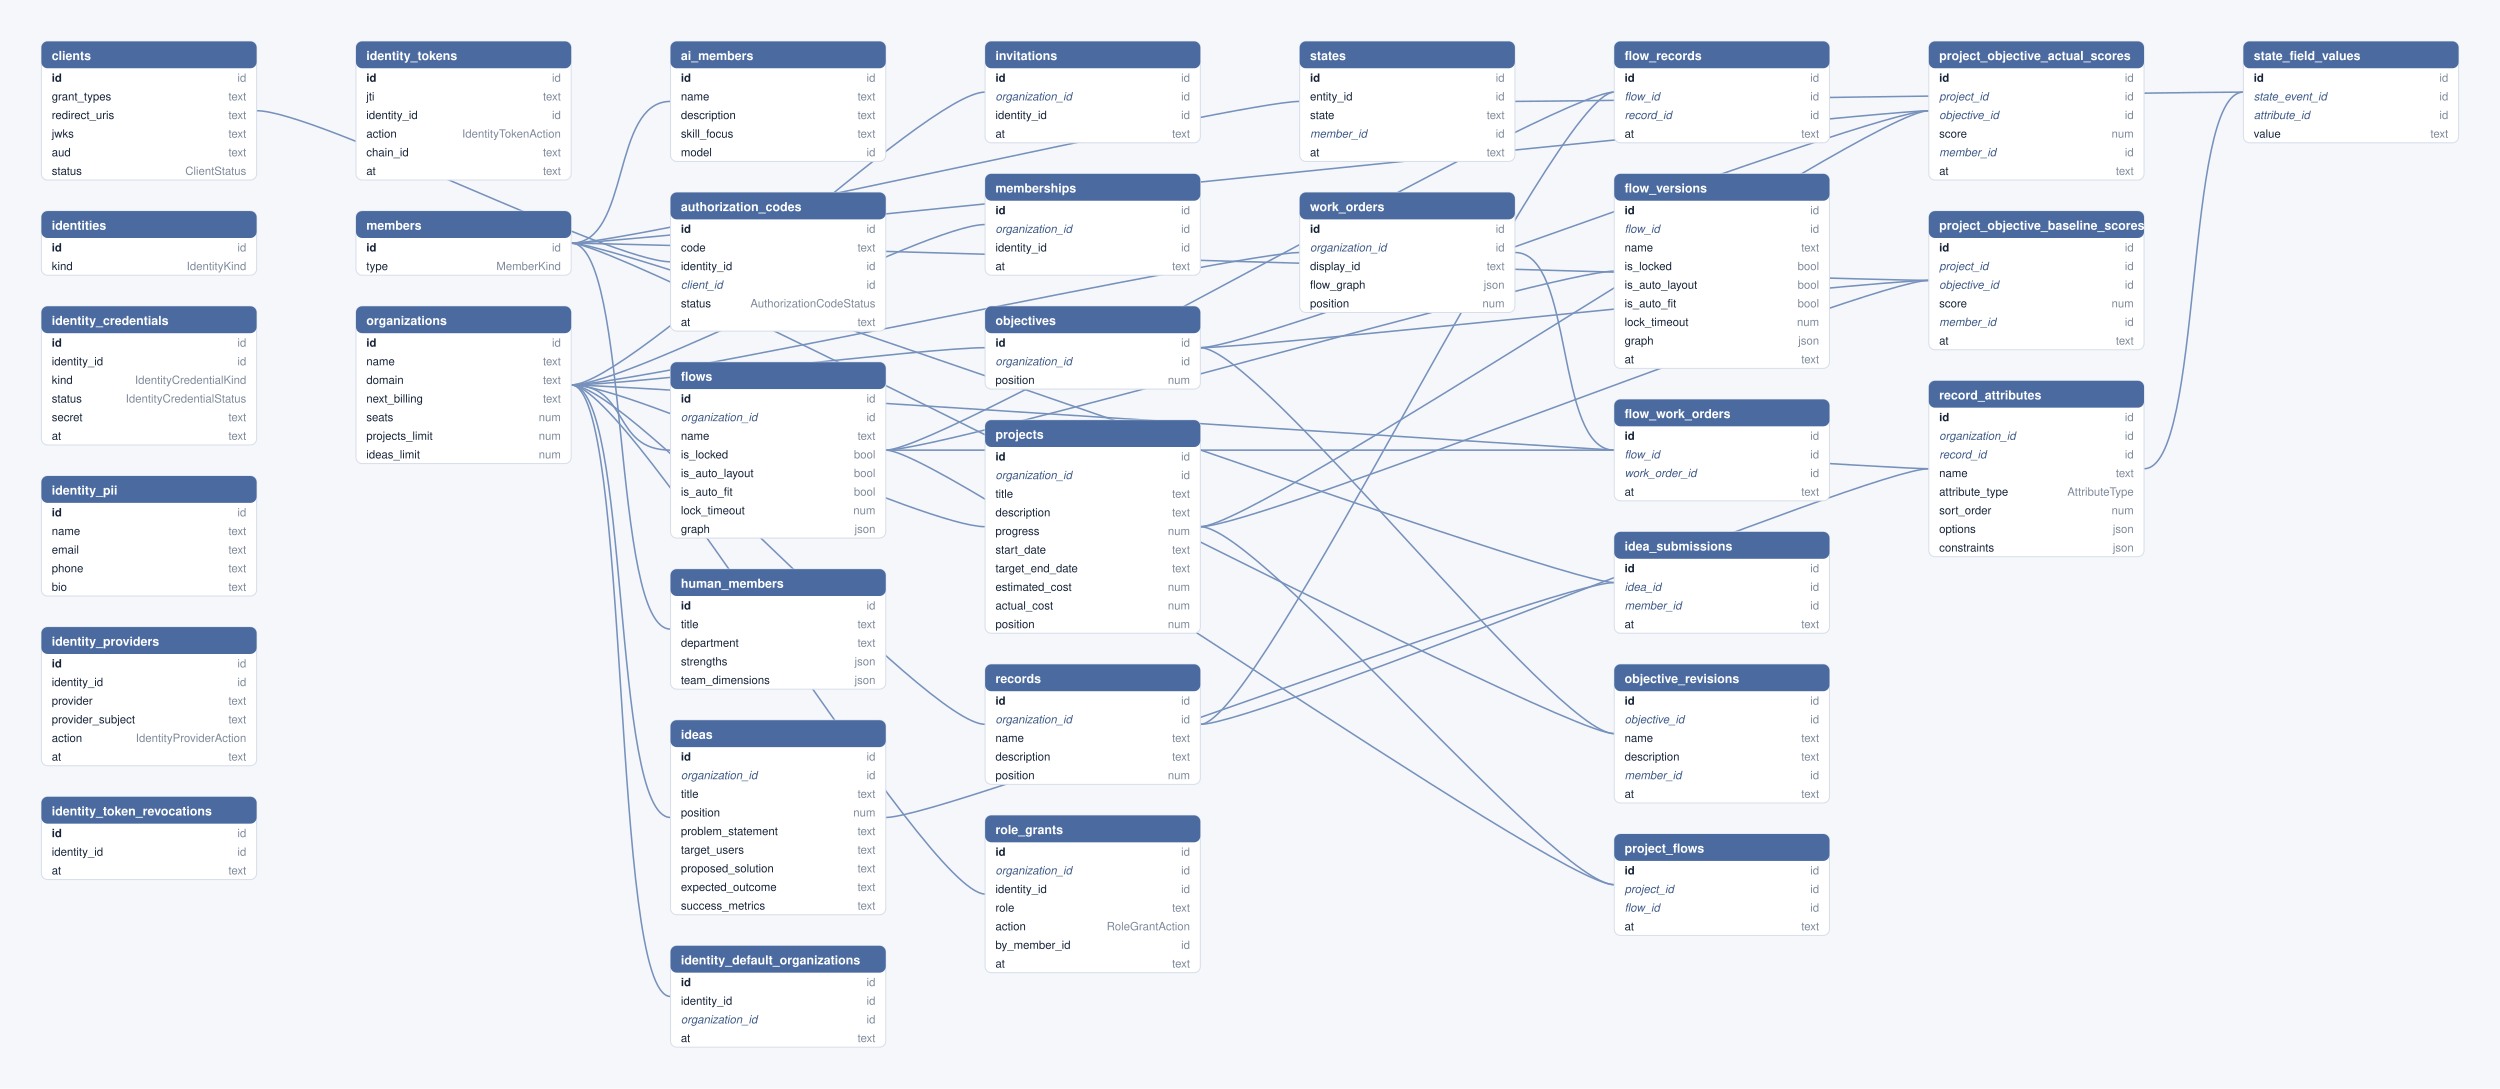
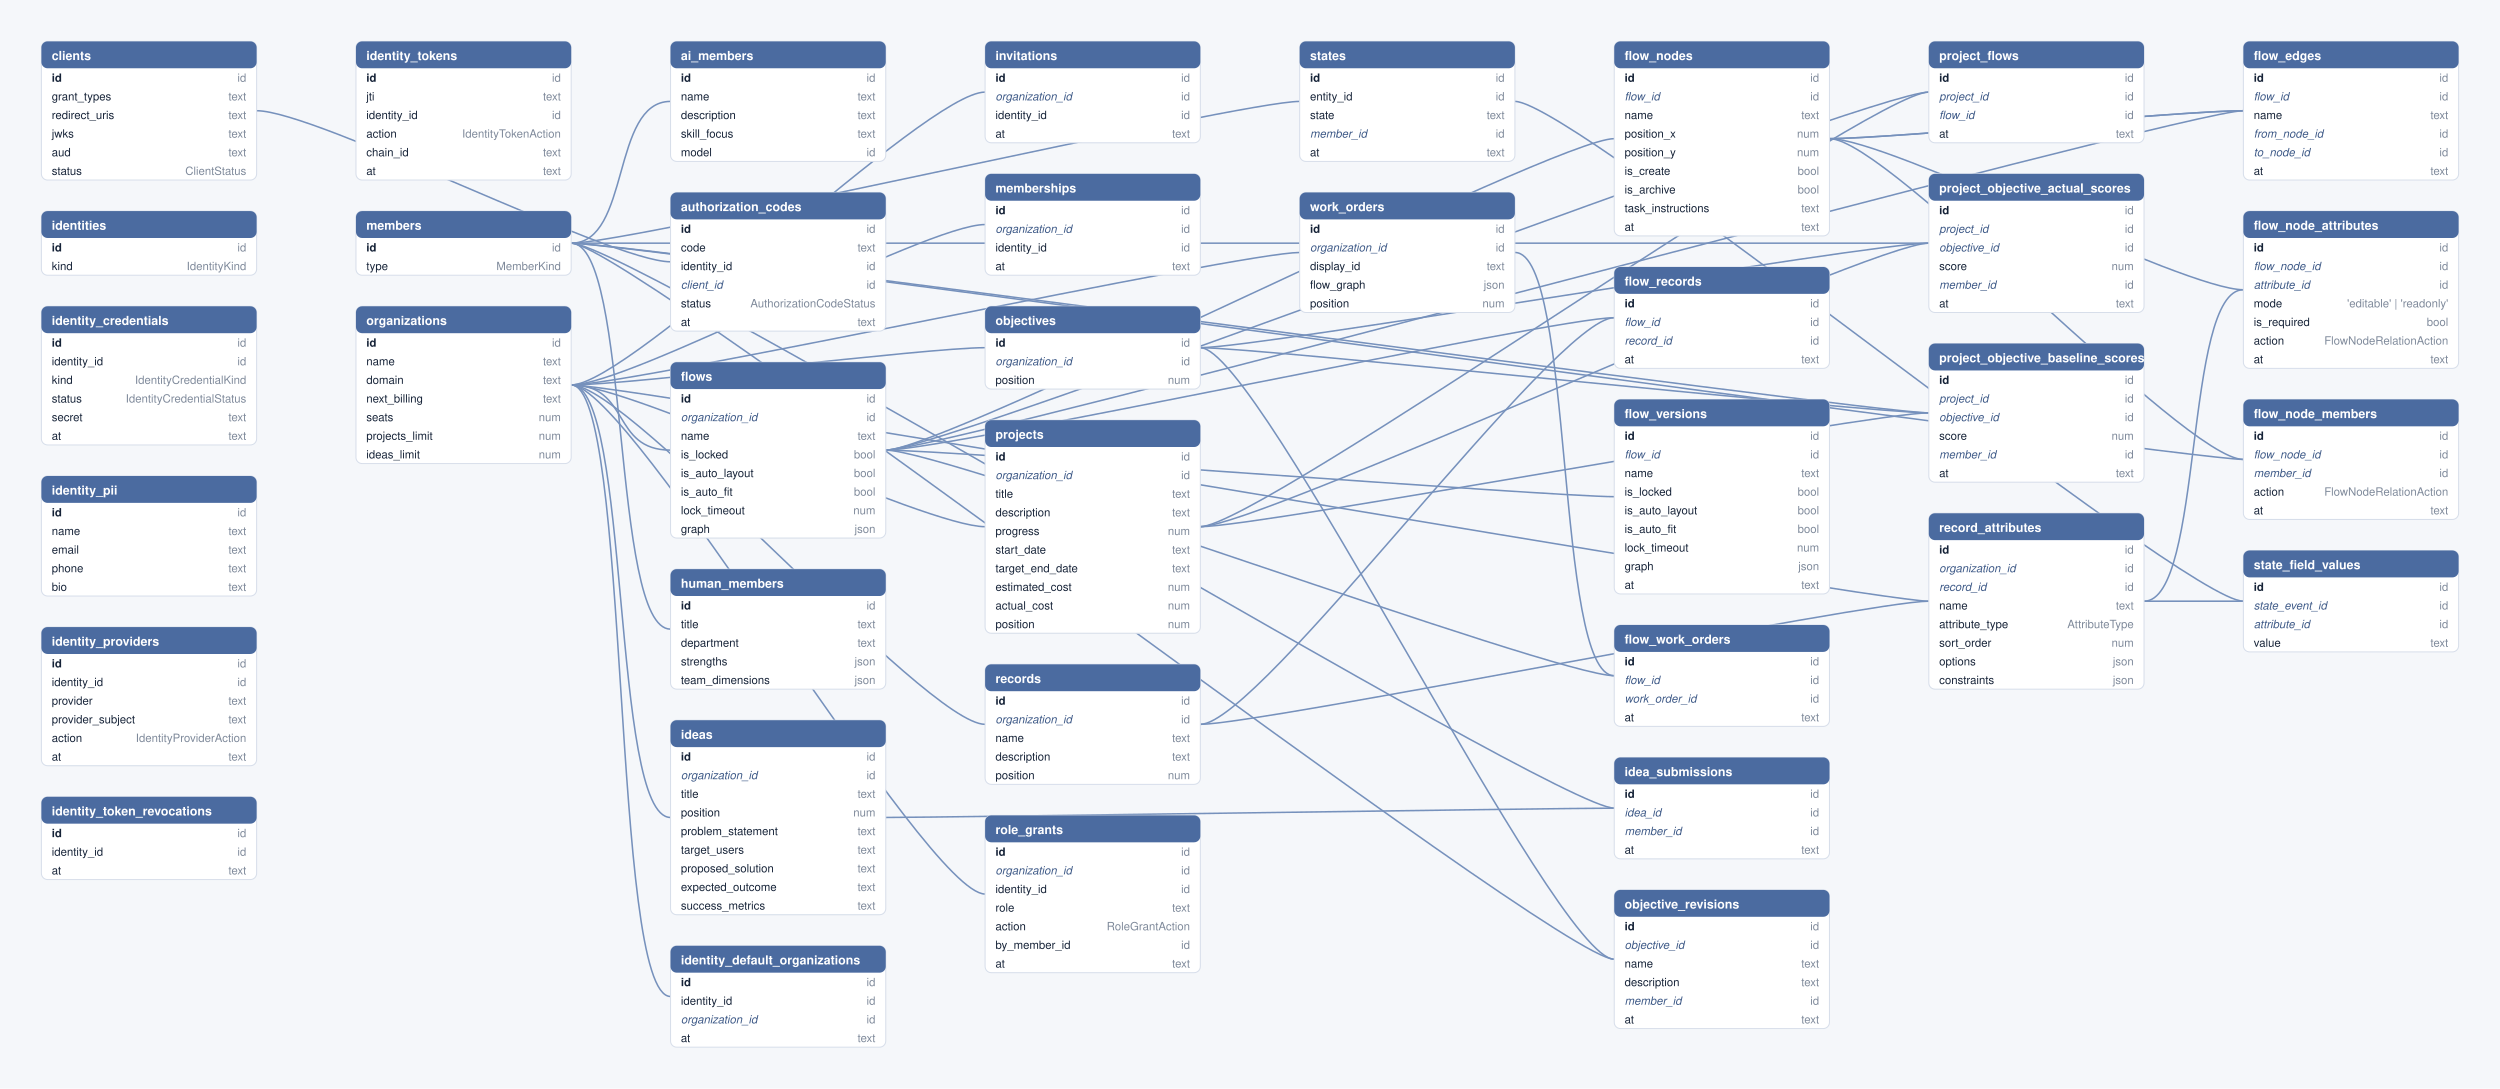
<svg xmlns="http://www.w3.org/2000/svg" viewBox="0 0 2416 1052" width="2416" height="1052">
  <defs>
    <style>
      text { font-family: ui-sans-serif, system-ui,
        'Segoe UI', Helvetica, Arial, sans-serif; }
      .box { fill: hsl(0 0% 100%);
        stroke: hsl(217 30% 88%); stroke-width: 1; }
      .head { fill: hsl(217 36% 46%); }
      .thead { fill: hsl(0 0% 100%); font-size: 12px;
        font-weight: 700; }
      .col, .pk, .fk, .type { font-size: 11px; }
      .col { fill: hsl(217 45% 15%); }
      .pk { fill: hsl(217 45% 15%); font-weight: 700; }
      .fk { fill: hsl(217 38% 38%);
        font-style: italic; }
      .type { fill: hsl(217 12% 55%);
        text-anchor: end; }
      .edge { fill: none; stroke: hsl(217 34% 60%);
        stroke-width: 1.5; }
    </style>
  </defs>
  <rect x="0" y="0" width="2416" height="1052" fill="hsl(217 30% 97%)" />
  <path class="edge" d="M 648 608 C 590.4 608, 609.6 235, 552 235" />
  <path class="edge" d="M 648 98 C 590.4 98, 609.6 235, 552 235" />
  <path class="edge" d="M 648 963 C 590.4 963, 609.6 372, 552 372" />
  <path class="edge" d="M 952 864 C 894.4 864, 609.6 372, 552 372" />
  <path class="edge" d="M 648 253 C 590.4 253, 305.6 107, 248 107" />
  <path class="edge" d="M 648 790 C 590.4 790, 609.6 372, 552 372" />
  <path class="edge" d="M 952 509 C 894.4 509, 609.6 372, 552 372" />
  <path class="edge" d="M 648 435 C 590.4 435, 609.6 372, 552 372" />
-   <path class="edge" d="M 1560 262 C 1502.4 262, 913.6 435, 856 435" />
-   <path class="edge" d="M 1560 855 C 1502.4 855, 1217.6 509, 1160 509" />
-   <path class="edge" d="M 1560 855 C 1502.4 855, 913.6 435, 856 435" />
+   <path class="edge" d="M 1560 480 C 1502.4 480, 913.6 435, 856 435" />
+   <path class="edge" d="M 1560 134 C 1502.4 134, 913.6 435, 856 435" />
+   <path class="edge" d="M 2168 107 C 2110.4 107, 913.6 435, 856 435" />
+   <path class="edge" d="M 2168 107 C 2110.4 107, 1825.6 134, 1768 134" />
+   <path class="edge" d="M 2168 107 C 2110.4 107, 1825.6 134, 1768 134" />
+   <path class="edge" d="M 2168 444 C 2110.4 444, 1825.6 134, 1768 134" />
+   <path class="edge" d="M 2168 444 C 2110.4 444, 609.6 235, 552 235" />
+   <path class="edge" d="M 2168 280 C 2110.4 280, 1825.6 134, 1768 134" />
+   <path class="edge" d="M 2168 280 C 2110.4 280, 2129.6 581, 2072 581" />
+   <path class="edge" d="M 1864 89 C 1806.4 89, 1217.6 509, 1160 509" />
+   <path class="edge" d="M 1864 89 C 1806.4 89, 913.6 435, 856 435" />
  <path class="edge" d="M 1256 244 C 1198.4 244, 609.6 372, 552 372" />
-   <path class="edge" d="M 1560 435 C 1502.4 435, 913.6 435, 856 435" />
-   <path class="edge" d="M 1560 435 C 1502.4 435, 1521.6 244, 1464 244" />
-   <path class="edge" d="M 2168 89 C 2110.4 89, 1521.6 98, 1464 98" />
-   <path class="edge" d="M 2168 89 C 2110.4 89, 2129.6 453, 2072 453" />
+   <path class="edge" d="M 1560 653 C 1502.4 653, 913.6 435, 856 435" />
+   <path class="edge" d="M 1560 653 C 1502.4 653, 1521.6 244, 1464 244" />
+   <path class="edge" d="M 2168 581 C 2110.4 581, 1521.6 98, 1464 98" />
+   <path class="edge" d="M 2168 581 C 2110.4 581, 2129.6 581, 2072 581" />
  <path class="edge" d="M 952 700 C 894.4 700, 609.6 372, 552 372" />
-   <path class="edge" d="M 1864 453 C 1806.4 453, 609.6 372, 552 372" />
-   <path class="edge" d="M 1864 453 C 1806.4 453, 1217.6 700, 1160 700" />
-   <path class="edge" d="M 1560 89 C 1502.4 89, 913.6 435, 856 435" />
-   <path class="edge" d="M 1560 89 C 1502.4 89, 1217.6 700, 1160 700" />
+   <path class="edge" d="M 1864 581 C 1806.4 581, 609.6 372, 552 372" />
+   <path class="edge" d="M 1864 581 C 1806.4 581, 1217.6 700, 1160 700" />
+   <path class="edge" d="M 1560 307 C 1502.4 307, 913.6 435, 856 435" />
+   <path class="edge" d="M 1560 307 C 1502.4 307, 1217.6 700, 1160 700" />
  <path class="edge" d="M 952 217 C 894.4 217, 609.6 372, 552 372" />
  <path class="edge" d="M 952 89 C 894.4 89, 609.6 372, 552 372" />
-   <path class="edge" d="M 1560 563 C 1502.4 563, 913.6 790, 856 790" />
-   <path class="edge" d="M 1560 563 C 1502.4 563, 609.6 235, 552 235" />
+   <path class="edge" d="M 1560 781 C 1502.4 781, 913.6 790, 856 790" />
+   <path class="edge" d="M 1560 781 C 1502.4 781, 609.6 235, 552 235" />
  <path class="edge" d="M 952 336 C 894.4 336, 609.6 372, 552 372" />
-   <path class="edge" d="M 1560 709 C 1502.4 709, 1217.6 336, 1160 336" />
-   <path class="edge" d="M 1560 709 C 1502.4 709, 609.6 235, 552 235" />
-   <path class="edge" d="M 1864 271 C 1806.4 271, 1217.6 509, 1160 509" />
-   <path class="edge" d="M 1864 271 C 1806.4 271, 1217.6 336, 1160 336" />
-   <path class="edge" d="M 1864 271 C 1806.4 271, 609.6 235, 552 235" />
-   <path class="edge" d="M 1864 107 C 1806.4 107, 1217.6 509, 1160 509" />
-   <path class="edge" d="M 1864 107 C 1806.4 107, 1217.6 336, 1160 336" />
-   <path class="edge" d="M 1864 107 C 1806.4 107, 609.6 235, 552 235" />
+   <path class="edge" d="M 1560 927 C 1502.4 927, 1217.6 336, 1160 336" />
+   <path class="edge" d="M 1560 927 C 1502.4 927, 609.6 235, 552 235" />
+   <path class="edge" d="M 1864 399 C 1806.4 399, 1217.6 509, 1160 509" />
+   <path class="edge" d="M 1864 399 C 1806.4 399, 1217.6 336, 1160 336" />
+   <path class="edge" d="M 1864 399 C 1806.4 399, 609.6 235, 552 235" />
+   <path class="edge" d="M 1864 235 C 1806.4 235, 1217.6 509, 1160 509" />
+   <path class="edge" d="M 1864 235 C 1806.4 235, 1217.6 336, 1160 336" />
+   <path class="edge" d="M 1864 235 C 1806.4 235, 609.6 235, 552 235" />
  <path class="edge" d="M 1256 98 C 1198.4 98, 609.6 235, 552 235" />
  <g class="table">
    <rect class="box" x="344" y="204" width="208" height="62" rx="6" />
    <rect class="head" x="344" y="204" width="208" height="26" rx="6" />
    <text class="thead" x="354" y="222">members</text>
    <text class="pk" x="354" y="243">id</text>
    <text class="type" x="542" y="243">id</text>
    <text class="col" x="354" y="261">type</text>
    <text class="type" x="542" y="261">MemberKind</text>
  </g>
  <g class="table">
    <rect class="box" x="648" y="550" width="208" height="116" rx="6" />
    <rect class="head" x="648" y="550" width="208" height="26" rx="6" />
    <text class="thead" x="658" y="568">human_members</text>
    <text class="pk" x="658" y="589">id</text>
    <text class="type" x="846" y="589">id</text>
    <text class="col" x="658" y="607">title</text>
    <text class="type" x="846" y="607">text</text>
    <text class="col" x="658" y="625">department</text>
    <text class="type" x="846" y="625">text</text>
    <text class="col" x="658" y="643">strengths</text>
    <text class="type" x="846" y="643">json</text>
    <text class="col" x="658" y="661">team_dimensions</text>
    <text class="type" x="846" y="661">json</text>
  </g>
  <g class="table">
    <rect class="box" x="648" y="40" width="208" height="116" rx="6" />
    <rect class="head" x="648" y="40" width="208" height="26" rx="6" />
    <text class="thead" x="658" y="58">ai_members</text>
    <text class="pk" x="658" y="79">id</text>
    <text class="type" x="846" y="79">id</text>
    <text class="col" x="658" y="97">name</text>
    <text class="type" x="846" y="97">text</text>
    <text class="col" x="658" y="115">description</text>
    <text class="type" x="846" y="115">text</text>
    <text class="col" x="658" y="133">skill_focus</text>
    <text class="type" x="846" y="133">text</text>
    <text class="col" x="658" y="151">model</text>
    <text class="type" x="846" y="151">id</text>
  </g>
  <g class="table">
    <rect class="box" x="40" y="204" width="208" height="62" rx="6" />
    <rect class="head" x="40" y="204" width="208" height="26" rx="6" />
    <text class="thead" x="50" y="222">identities</text>
    <text class="pk" x="50" y="243">id</text>
    <text class="type" x="238" y="243">id</text>
    <text class="col" x="50" y="261">kind</text>
    <text class="type" x="238" y="261">IdentityKind</text>
  </g>
  <g class="table">
    <rect class="box" x="40" y="460" width="208" height="116" rx="6" />
    <rect class="head" x="40" y="460" width="208" height="26" rx="6" />
    <text class="thead" x="50" y="478">identity_pii</text>
    <text class="pk" x="50" y="499">id</text>
    <text class="type" x="238" y="499">id</text>
    <text class="col" x="50" y="517">name</text>
    <text class="type" x="238" y="517">text</text>
    <text class="col" x="50" y="535">email</text>
    <text class="type" x="238" y="535">text</text>
    <text class="col" x="50" y="553">phone</text>
    <text class="type" x="238" y="553">text</text>
    <text class="col" x="50" y="571">bio</text>
    <text class="type" x="238" y="571">text</text>
  </g>
  <g class="table">
    <rect class="box" x="40" y="296" width="208" height="134" rx="6" />
    <rect class="head" x="40" y="296" width="208" height="26" rx="6" />
    <text class="thead" x="50" y="314">identity_credentials</text>
    <text class="pk" x="50" y="335">id</text>
    <text class="type" x="238" y="335">id</text>
    <text class="col" x="50" y="353">identity_id</text>
    <text class="type" x="238" y="353">id</text>
    <text class="col" x="50" y="371">kind</text>
    <text class="type" x="238" y="371">IdentityCredentialKind</text>
    <text class="col" x="50" y="389">status</text>
    <text class="type" x="238" y="389">IdentityCredentialStatus</text>
    <text class="col" x="50" y="407">secret</text>
    <text class="type" x="238" y="407">text</text>
    <text class="col" x="50" y="425">at</text>
    <text class="type" x="238" y="425">text</text>
  </g>
  <g class="table">
    <rect class="box" x="40" y="770" width="208" height="80" rx="6" />
    <rect class="head" x="40" y="770" width="208" height="26" rx="6" />
    <text class="thead" x="50" y="788">identity_token_revocations</text>
    <text class="pk" x="50" y="809">id</text>
    <text class="type" x="238" y="809">id</text>
    <text class="col" x="50" y="827">identity_id</text>
    <text class="type" x="238" y="827">id</text>
    <text class="col" x="50" y="845">at</text>
    <text class="type" x="238" y="845">text</text>
  </g>
  <g class="table">
    <rect class="box" x="648" y="914" width="208" height="98" rx="6" />
    <rect class="head" x="648" y="914" width="208" height="26" rx="6" />
    <text class="thead" x="658" y="932">identity_default_organizations</text>
    <text class="pk" x="658" y="953">id</text>
    <text class="type" x="846" y="953">id</text>
    <text class="col" x="658" y="971">identity_id</text>
    <text class="type" x="846" y="971">id</text>
    <text class="fk" x="658" y="989">organization_id</text>
    <text class="type" x="846" y="989">id</text>
    <text class="col" x="658" y="1007">at</text>
    <text class="type" x="846" y="1007">text</text>
  </g>
  <g class="table">
    <rect class="box" x="952" y="788" width="208" height="152" rx="6" />
    <rect class="head" x="952" y="788" width="208" height="26" rx="6" />
    <text class="thead" x="962" y="806">role_grants</text>
    <text class="pk" x="962" y="827">id</text>
    <text class="type" x="1150" y="827">id</text>
    <text class="fk" x="962" y="845">organization_id</text>
    <text class="type" x="1150" y="845">id</text>
    <text class="col" x="962" y="863">identity_id</text>
    <text class="type" x="1150" y="863">id</text>
    <text class="col" x="962" y="881">role</text>
    <text class="type" x="1150" y="881">text</text>
    <text class="col" x="962" y="899">action</text>
    <text class="type" x="1150" y="899">RoleGrantAction</text>
    <text class="col" x="962" y="917">by_member_id</text>
    <text class="type" x="1150" y="917">id</text>
    <text class="col" x="962" y="935">at</text>
    <text class="type" x="1150" y="935">text</text>
  </g>
  <g class="table">
    <rect class="box" x="344" y="40" width="208" height="134" rx="6" />
    <rect class="head" x="344" y="40" width="208" height="26" rx="6" />
    <text class="thead" x="354" y="58">identity_tokens</text>
    <text class="pk" x="354" y="79">id</text>
    <text class="type" x="542" y="79">id</text>
    <text class="col" x="354" y="97">jti</text>
    <text class="type" x="542" y="97">text</text>
    <text class="col" x="354" y="115">identity_id</text>
    <text class="type" x="542" y="115">id</text>
    <text class="col" x="354" y="133">action</text>
    <text class="type" x="542" y="133">IdentityTokenAction</text>
    <text class="col" x="354" y="151">chain_id</text>
    <text class="type" x="542" y="151">text</text>
    <text class="col" x="354" y="169">at</text>
    <text class="type" x="542" y="169">text</text>
  </g>
  <g class="table">
    <rect class="box" x="40" y="40" width="208" height="134" rx="6" />
    <rect class="head" x="40" y="40" width="208" height="26" rx="6" />
    <text class="thead" x="50" y="58">clients</text>
    <text class="pk" x="50" y="79">id</text>
    <text class="type" x="238" y="79">id</text>
    <text class="col" x="50" y="97">grant_types</text>
    <text class="type" x="238" y="97">text</text>
    <text class="col" x="50" y="115">redirect_uris</text>
    <text class="type" x="238" y="115">text</text>
    <text class="col" x="50" y="133">jwks</text>
    <text class="type" x="238" y="133">text</text>
    <text class="col" x="50" y="151">aud</text>
    <text class="type" x="238" y="151">text</text>
    <text class="col" x="50" y="169">status</text>
    <text class="type" x="238" y="169">ClientStatus</text>
  </g>
  <g class="table">
    <rect class="box" x="40" y="606" width="208" height="134" rx="6" />
    <rect class="head" x="40" y="606" width="208" height="26" rx="6" />
    <text class="thead" x="50" y="624">identity_providers</text>
    <text class="pk" x="50" y="645">id</text>
    <text class="type" x="238" y="645">id</text>
    <text class="col" x="50" y="663">identity_id</text>
    <text class="type" x="238" y="663">id</text>
    <text class="col" x="50" y="681">provider</text>
    <text class="type" x="238" y="681">text</text>
    <text class="col" x="50" y="699">provider_subject</text>
    <text class="type" x="238" y="699">text</text>
    <text class="col" x="50" y="717">action</text>
    <text class="type" x="238" y="717">IdentityProviderAction</text>
    <text class="col" x="50" y="735">at</text>
    <text class="type" x="238" y="735">text</text>
  </g>
  <g class="table">
    <rect class="box" x="648" y="186" width="208" height="134" rx="6" />
    <rect class="head" x="648" y="186" width="208" height="26" rx="6" />
    <text class="thead" x="658" y="204">authorization_codes</text>
    <text class="pk" x="658" y="225">id</text>
    <text class="type" x="846" y="225">id</text>
    <text class="col" x="658" y="243">code</text>
    <text class="type" x="846" y="243">text</text>
    <text class="col" x="658" y="261">identity_id</text>
    <text class="type" x="846" y="261">id</text>
    <text class="fk" x="658" y="279">client_id</text>
    <text class="type" x="846" y="279">id</text>
    <text class="col" x="658" y="297">status</text>
    <text class="type" x="846" y="297">AuthorizationCodeStatus</text>
    <text class="col" x="658" y="315">at</text>
    <text class="type" x="846" y="315">text</text>
  </g>
  <g class="table">
    <rect class="box" x="648" y="696" width="208" height="188" rx="6" />
    <rect class="head" x="648" y="696" width="208" height="26" rx="6" />
    <text class="thead" x="658" y="714">ideas</text>
    <text class="pk" x="658" y="735">id</text>
    <text class="type" x="846" y="735">id</text>
    <text class="fk" x="658" y="753">organization_id</text>
    <text class="type" x="846" y="753">id</text>
    <text class="col" x="658" y="771">title</text>
    <text class="type" x="846" y="771">text</text>
    <text class="col" x="658" y="789">position</text>
    <text class="type" x="846" y="789">num</text>
    <text class="col" x="658" y="807">problem_statement</text>
    <text class="type" x="846" y="807">text</text>
    <text class="col" x="658" y="825">target_users</text>
    <text class="type" x="846" y="825">text</text>
    <text class="col" x="658" y="843">proposed_solution</text>
    <text class="type" x="846" y="843">text</text>
    <text class="col" x="658" y="861">expected_outcome</text>
    <text class="type" x="846" y="861">text</text>
    <text class="col" x="658" y="879">success_metrics</text>
    <text class="type" x="846" y="879">text</text>
  </g>
  <g class="table">
    <rect class="box" x="952" y="406" width="208" height="206" rx="6" />
    <rect class="head" x="952" y="406" width="208" height="26" rx="6" />
    <text class="thead" x="962" y="424">projects</text>
    <text class="pk" x="962" y="445">id</text>
    <text class="type" x="1150" y="445">id</text>
    <text class="fk" x="962" y="463">organization_id</text>
    <text class="type" x="1150" y="463">id</text>
    <text class="col" x="962" y="481">title</text>
    <text class="type" x="1150" y="481">text</text>
    <text class="col" x="962" y="499">description</text>
    <text class="type" x="1150" y="499">text</text>
    <text class="col" x="962" y="517">progress</text>
    <text class="type" x="1150" y="517">num</text>
    <text class="col" x="962" y="535">start_date</text>
    <text class="type" x="1150" y="535">text</text>
    <text class="col" x="962" y="553">target_end_date</text>
    <text class="type" x="1150" y="553">text</text>
    <text class="col" x="962" y="571">estimated_cost</text>
    <text class="type" x="1150" y="571">num</text>
    <text class="col" x="962" y="589">actual_cost</text>
    <text class="type" x="1150" y="589">num</text>
    <text class="col" x="962" y="607">position</text>
    <text class="type" x="1150" y="607">num</text>
  </g>
  <g class="table">
    <rect class="box" x="648" y="350" width="208" height="170" rx="6" />
    <rect class="head" x="648" y="350" width="208" height="26" rx="6" />
    <text class="thead" x="658" y="368">flows</text>
    <text class="pk" x="658" y="389">id</text>
    <text class="type" x="846" y="389">id</text>
    <text class="fk" x="658" y="407">organization_id</text>
    <text class="type" x="846" y="407">id</text>
    <text class="col" x="658" y="425">name</text>
    <text class="type" x="846" y="425">text</text>
    <text class="col" x="658" y="443">is_locked</text>
    <text class="type" x="846" y="443">bool</text>
    <text class="col" x="658" y="461">is_auto_layout</text>
    <text class="type" x="846" y="461">bool</text>
    <text class="col" x="658" y="479">is_auto_fit</text>
    <text class="type" x="846" y="479">bool</text>
    <text class="col" x="658" y="497">lock_timeout</text>
    <text class="type" x="846" y="497">num</text>
    <text class="col" x="658" y="515">graph</text>
    <text class="type" x="846" y="515">json</text>
  </g>
  <g class="table">
-     <rect class="box" x="1560" y="168" width="208" height="188" rx="6" />
-     <rect class="head" x="1560" y="168" width="208" height="26" rx="6" />
-     <text class="thead" x="1570" y="186">flow_versions</text>
-     <text class="pk" x="1570" y="207">id</text>
-     <text class="type" x="1758" y="207">id</text>
-     <text class="fk" x="1570" y="225">flow_id</text>
-     <text class="type" x="1758" y="225">id</text>
-     <text class="col" x="1570" y="243">name</text>
-     <text class="type" x="1758" y="243">text</text>
-     <text class="col" x="1570" y="261">is_locked</text>
-     <text class="type" x="1758" y="261">bool</text>
-     <text class="col" x="1570" y="279">is_auto_layout</text>
-     <text class="type" x="1758" y="279">bool</text>
-     <text class="col" x="1570" y="297">is_auto_fit</text>
-     <text class="type" x="1758" y="297">bool</text>
-     <text class="col" x="1570" y="315">lock_timeout</text>
-     <text class="type" x="1758" y="315">num</text>
-     <text class="col" x="1570" y="333">graph</text>
-     <text class="type" x="1758" y="333">json</text>
-     <text class="col" x="1570" y="351">at</text>
-     <text class="type" x="1758" y="351">text</text>
-   </g>
-   <g class="table">
-     <rect class="box" x="1560" y="806" width="208" height="98" rx="6" />
-     <rect class="head" x="1560" y="806" width="208" height="26" rx="6" />
-     <text class="thead" x="1570" y="824">project_flows</text>
-     <text class="pk" x="1570" y="845">id</text>
-     <text class="type" x="1758" y="845">id</text>
-     <text class="fk" x="1570" y="863">project_id</text>
-     <text class="type" x="1758" y="863">id</text>
-     <text class="fk" x="1570" y="881">flow_id</text>
-     <text class="type" x="1758" y="881">id</text>
-     <text class="col" x="1570" y="899">at</text>
-     <text class="type" x="1758" y="899">text</text>
+     <rect class="box" x="1560" y="386" width="208" height="188" rx="6" />
+     <rect class="head" x="1560" y="386" width="208" height="26" rx="6" />
+     <text class="thead" x="1570" y="404">flow_versions</text>
+     <text class="pk" x="1570" y="425">id</text>
+     <text class="type" x="1758" y="425">id</text>
+     <text class="fk" x="1570" y="443">flow_id</text>
+     <text class="type" x="1758" y="443">id</text>
+     <text class="col" x="1570" y="461">name</text>
+     <text class="type" x="1758" y="461">text</text>
+     <text class="col" x="1570" y="479">is_locked</text>
+     <text class="type" x="1758" y="479">bool</text>
+     <text class="col" x="1570" y="497">is_auto_layout</text>
+     <text class="type" x="1758" y="497">bool</text>
+     <text class="col" x="1570" y="515">is_auto_fit</text>
+     <text class="type" x="1758" y="515">bool</text>
+     <text class="col" x="1570" y="533">lock_timeout</text>
+     <text class="type" x="1758" y="533">num</text>
+     <text class="col" x="1570" y="551">graph</text>
+     <text class="type" x="1758" y="551">json</text>
+     <text class="col" x="1570" y="569">at</text>
+     <text class="type" x="1758" y="569">text</text>
+   </g>
+   <g class="table">
+     <rect class="box" x="1560" y="40" width="208" height="188" rx="6" />
+     <rect class="head" x="1560" y="40" width="208" height="26" rx="6" />
+     <text class="thead" x="1570" y="58">flow_nodes</text>
+     <text class="pk" x="1570" y="79">id</text>
+     <text class="type" x="1758" y="79">id</text>
+     <text class="fk" x="1570" y="97">flow_id</text>
+     <text class="type" x="1758" y="97">id</text>
+     <text class="col" x="1570" y="115">name</text>
+     <text class="type" x="1758" y="115">text</text>
+     <text class="col" x="1570" y="133">position_x</text>
+     <text class="type" x="1758" y="133">num</text>
+     <text class="col" x="1570" y="151">position_y</text>
+     <text class="type" x="1758" y="151">num</text>
+     <text class="col" x="1570" y="169">is_create</text>
+     <text class="type" x="1758" y="169">bool</text>
+     <text class="col" x="1570" y="187">is_archive</text>
+     <text class="type" x="1758" y="187">bool</text>
+     <text class="col" x="1570" y="205">task_instructions</text>
+     <text class="type" x="1758" y="205">text</text>
+     <text class="col" x="1570" y="223">at</text>
+     <text class="type" x="1758" y="223">text</text>
+   </g>
+   <g class="table">
+     <rect class="box" x="2168" y="40" width="208" height="134" rx="6" />
+     <rect class="head" x="2168" y="40" width="208" height="26" rx="6" />
+     <text class="thead" x="2178" y="58">flow_edges</text>
+     <text class="pk" x="2178" y="79">id</text>
+     <text class="type" x="2366" y="79">id</text>
+     <text class="fk" x="2178" y="97">flow_id</text>
+     <text class="type" x="2366" y="97">id</text>
+     <text class="col" x="2178" y="115">name</text>
+     <text class="type" x="2366" y="115">text</text>
+     <text class="fk" x="2178" y="133">from_node_id</text>
+     <text class="type" x="2366" y="133">id</text>
+     <text class="fk" x="2178" y="151">to_node_id</text>
+     <text class="type" x="2366" y="151">id</text>
+     <text class="col" x="2178" y="169">at</text>
+     <text class="type" x="2366" y="169">text</text>
+   </g>
+   <g class="table">
+     <rect class="box" x="2168" y="386" width="208" height="116" rx="6" />
+     <rect class="head" x="2168" y="386" width="208" height="26" rx="6" />
+     <text class="thead" x="2178" y="404">flow_node_members</text>
+     <text class="pk" x="2178" y="425">id</text>
+     <text class="type" x="2366" y="425">id</text>
+     <text class="fk" x="2178" y="443">flow_node_id</text>
+     <text class="type" x="2366" y="443">id</text>
+     <text class="fk" x="2178" y="461">member_id</text>
+     <text class="type" x="2366" y="461">id</text>
+     <text class="col" x="2178" y="479">action</text>
+     <text class="type" x="2366" y="479">FlowNodeRelationAction</text>
+     <text class="col" x="2178" y="497">at</text>
+     <text class="type" x="2366" y="497">text</text>
+   </g>
+   <g class="table">
+     <rect class="box" x="2168" y="204" width="208" height="152" rx="6" />
+     <rect class="head" x="2168" y="204" width="208" height="26" rx="6" />
+     <text class="thead" x="2178" y="222">flow_node_attributes</text>
+     <text class="pk" x="2178" y="243">id</text>
+     <text class="type" x="2366" y="243">id</text>
+     <text class="fk" x="2178" y="261">flow_node_id</text>
+     <text class="type" x="2366" y="261">id</text>
+     <text class="fk" x="2178" y="279">attribute_id</text>
+     <text class="type" x="2366" y="279">id</text>
+     <text class="col" x="2178" y="297">mode</text>
+     <text class="type" x="2366" y="297">'editable' | 'readonly'</text>
+     <text class="col" x="2178" y="315">is_required</text>
+     <text class="type" x="2366" y="315">bool</text>
+     <text class="col" x="2178" y="333">action</text>
+     <text class="type" x="2366" y="333">FlowNodeRelationAction</text>
+     <text class="col" x="2178" y="351">at</text>
+     <text class="type" x="2366" y="351">text</text>
+   </g>
+   <g class="table">
+     <rect class="box" x="1864" y="40" width="208" height="98" rx="6" />
+     <rect class="head" x="1864" y="40" width="208" height="26" rx="6" />
+     <text class="thead" x="1874" y="58">project_flows</text>
+     <text class="pk" x="1874" y="79">id</text>
+     <text class="type" x="2062" y="79">id</text>
+     <text class="fk" x="1874" y="97">project_id</text>
+     <text class="type" x="2062" y="97">id</text>
+     <text class="fk" x="1874" y="115">flow_id</text>
+     <text class="type" x="2062" y="115">id</text>
+     <text class="col" x="1874" y="133">at</text>
+     <text class="type" x="2062" y="133">text</text>
  </g>
  <g class="table">
    <rect class="box" x="1256" y="186" width="208" height="116" rx="6" />
    <rect class="head" x="1256" y="186" width="208" height="26" rx="6" />
    <text class="thead" x="1266" y="204">work_orders</text>
    <text class="pk" x="1266" y="225">id</text>
    <text class="type" x="1454" y="225">id</text>
    <text class="fk" x="1266" y="243">organization_id</text>
    <text class="type" x="1454" y="243">id</text>
    <text class="col" x="1266" y="261">display_id</text>
    <text class="type" x="1454" y="261">text</text>
    <text class="col" x="1266" y="279">flow_graph</text>
    <text class="type" x="1454" y="279">json</text>
    <text class="col" x="1266" y="297">position</text>
    <text class="type" x="1454" y="297">num</text>
  </g>
  <g class="table">
-     <rect class="box" x="1560" y="386" width="208" height="98" rx="6" />
-     <rect class="head" x="1560" y="386" width="208" height="26" rx="6" />
-     <text class="thead" x="1570" y="404">flow_work_orders</text>
-     <text class="pk" x="1570" y="425">id</text>
-     <text class="type" x="1758" y="425">id</text>
-     <text class="fk" x="1570" y="443">flow_id</text>
-     <text class="type" x="1758" y="443">id</text>
-     <text class="fk" x="1570" y="461">work_order_id</text>
-     <text class="type" x="1758" y="461">id</text>
-     <text class="col" x="1570" y="479">at</text>
-     <text class="type" x="1758" y="479">text</text>
-   </g>
-   <g class="table">
-     <rect class="box" x="2168" y="40" width="208" height="98" rx="6" />
-     <rect class="head" x="2168" y="40" width="208" height="26" rx="6" />
-     <text class="thead" x="2178" y="58">state_field_values</text>
-     <text class="pk" x="2178" y="79">id</text>
-     <text class="type" x="2366" y="79">id</text>
-     <text class="fk" x="2178" y="97">state_event_id</text>
-     <text class="type" x="2366" y="97">id</text>
-     <text class="fk" x="2178" y="115">attribute_id</text>
-     <text class="type" x="2366" y="115">id</text>
-     <text class="col" x="2178" y="133">value</text>
-     <text class="type" x="2366" y="133">text</text>
+     <rect class="box" x="1560" y="604" width="208" height="98" rx="6" />
+     <rect class="head" x="1560" y="604" width="208" height="26" rx="6" />
+     <text class="thead" x="1570" y="622">flow_work_orders</text>
+     <text class="pk" x="1570" y="643">id</text>
+     <text class="type" x="1758" y="643">id</text>
+     <text class="fk" x="1570" y="661">flow_id</text>
+     <text class="type" x="1758" y="661">id</text>
+     <text class="fk" x="1570" y="679">work_order_id</text>
+     <text class="type" x="1758" y="679">id</text>
+     <text class="col" x="1570" y="697">at</text>
+     <text class="type" x="1758" y="697">text</text>
+   </g>
+   <g class="table">
+     <rect class="box" x="2168" y="532" width="208" height="98" rx="6" />
+     <rect class="head" x="2168" y="532" width="208" height="26" rx="6" />
+     <text class="thead" x="2178" y="550">state_field_values</text>
+     <text class="pk" x="2178" y="571">id</text>
+     <text class="type" x="2366" y="571">id</text>
+     <text class="fk" x="2178" y="589">state_event_id</text>
+     <text class="type" x="2366" y="589">id</text>
+     <text class="fk" x="2178" y="607">attribute_id</text>
+     <text class="type" x="2366" y="607">id</text>
+     <text class="col" x="2178" y="625">value</text>
+     <text class="type" x="2366" y="625">text</text>
  </g>
  <g class="table">
    <rect class="box" x="952" y="642" width="208" height="116" rx="6" />
    <rect class="head" x="952" y="642" width="208" height="26" rx="6" />
    <text class="thead" x="962" y="660">records</text>
    <text class="pk" x="962" y="681">id</text>
    <text class="type" x="1150" y="681">id</text>
    <text class="fk" x="962" y="699">organization_id</text>
    <text class="type" x="1150" y="699">id</text>
    <text class="col" x="962" y="717">name</text>
    <text class="type" x="1150" y="717">text</text>
    <text class="col" x="962" y="735">description</text>
    <text class="type" x="1150" y="735">text</text>
    <text class="col" x="962" y="753">position</text>
    <text class="type" x="1150" y="753">num</text>
  </g>
  <g class="table">
-     <rect class="box" x="1864" y="368" width="208" height="170" rx="6" />
-     <rect class="head" x="1864" y="368" width="208" height="26" rx="6" />
-     <text class="thead" x="1874" y="386">record_attributes</text>
-     <text class="pk" x="1874" y="407">id</text>
-     <text class="type" x="2062" y="407">id</text>
-     <text class="fk" x="1874" y="425">organization_id</text>
-     <text class="type" x="2062" y="425">id</text>
-     <text class="fk" x="1874" y="443">record_id</text>
-     <text class="type" x="2062" y="443">id</text>
-     <text class="col" x="1874" y="461">name</text>
-     <text class="type" x="2062" y="461">text</text>
-     <text class="col" x="1874" y="479">attribute_type</text>
-     <text class="type" x="2062" y="479">AttributeType</text>
-     <text class="col" x="1874" y="497">sort_order</text>
-     <text class="type" x="2062" y="497">num</text>
-     <text class="col" x="1874" y="515">options</text>
-     <text class="type" x="2062" y="515">json</text>
-     <text class="col" x="1874" y="533">constraints</text>
-     <text class="type" x="2062" y="533">json</text>
-   </g>
-   <g class="table">
-     <rect class="box" x="1560" y="40" width="208" height="98" rx="6" />
-     <rect class="head" x="1560" y="40" width="208" height="26" rx="6" />
-     <text class="thead" x="1570" y="58">flow_records</text>
-     <text class="pk" x="1570" y="79">id</text>
-     <text class="type" x="1758" y="79">id</text>
-     <text class="fk" x="1570" y="97">flow_id</text>
-     <text class="type" x="1758" y="97">id</text>
-     <text class="fk" x="1570" y="115">record_id</text>
-     <text class="type" x="1758" y="115">id</text>
-     <text class="col" x="1570" y="133">at</text>
-     <text class="type" x="1758" y="133">text</text>
+     <rect class="box" x="1864" y="496" width="208" height="170" rx="6" />
+     <rect class="head" x="1864" y="496" width="208" height="26" rx="6" />
+     <text class="thead" x="1874" y="514">record_attributes</text>
+     <text class="pk" x="1874" y="535">id</text>
+     <text class="type" x="2062" y="535">id</text>
+     <text class="fk" x="1874" y="553">organization_id</text>
+     <text class="type" x="2062" y="553">id</text>
+     <text class="fk" x="1874" y="571">record_id</text>
+     <text class="type" x="2062" y="571">id</text>
+     <text class="col" x="1874" y="589">name</text>
+     <text class="type" x="2062" y="589">text</text>
+     <text class="col" x="1874" y="607">attribute_type</text>
+     <text class="type" x="2062" y="607">AttributeType</text>
+     <text class="col" x="1874" y="625">sort_order</text>
+     <text class="type" x="2062" y="625">num</text>
+     <text class="col" x="1874" y="643">options</text>
+     <text class="type" x="2062" y="643">json</text>
+     <text class="col" x="1874" y="661">constraints</text>
+     <text class="type" x="2062" y="661">json</text>
+   </g>
+   <g class="table">
+     <rect class="box" x="1560" y="258" width="208" height="98" rx="6" />
+     <rect class="head" x="1560" y="258" width="208" height="26" rx="6" />
+     <text class="thead" x="1570" y="276">flow_records</text>
+     <text class="pk" x="1570" y="297">id</text>
+     <text class="type" x="1758" y="297">id</text>
+     <text class="fk" x="1570" y="315">flow_id</text>
+     <text class="type" x="1758" y="315">id</text>
+     <text class="fk" x="1570" y="333">record_id</text>
+     <text class="type" x="1758" y="333">id</text>
+     <text class="col" x="1570" y="351">at</text>
+     <text class="type" x="1758" y="351">text</text>
  </g>
  <g class="table">
    <rect class="box" x="344" y="296" width="208" height="152" rx="6" />
    <rect class="head" x="344" y="296" width="208" height="26" rx="6" />
    <text class="thead" x="354" y="314">organizations</text>
    <text class="pk" x="354" y="335">id</text>
    <text class="type" x="542" y="335">id</text>
    <text class="col" x="354" y="353">name</text>
    <text class="type" x="542" y="353">text</text>
    <text class="col" x="354" y="371">domain</text>
    <text class="type" x="542" y="371">text</text>
    <text class="col" x="354" y="389">next_billing</text>
    <text class="type" x="542" y="389">text</text>
    <text class="col" x="354" y="407">seats</text>
    <text class="type" x="542" y="407">num</text>
    <text class="col" x="354" y="425">projects_limit</text>
    <text class="type" x="542" y="425">num</text>
    <text class="col" x="354" y="443">ideas_limit</text>
    <text class="type" x="542" y="443">num</text>
  </g>
  <g class="table">
    <rect class="box" x="952" y="168" width="208" height="98" rx="6" />
    <rect class="head" x="952" y="168" width="208" height="26" rx="6" />
    <text class="thead" x="962" y="186">memberships</text>
    <text class="pk" x="962" y="207">id</text>
    <text class="type" x="1150" y="207">id</text>
    <text class="fk" x="962" y="225">organization_id</text>
    <text class="type" x="1150" y="225">id</text>
    <text class="col" x="962" y="243">identity_id</text>
    <text class="type" x="1150" y="243">id</text>
    <text class="col" x="962" y="261">at</text>
    <text class="type" x="1150" y="261">text</text>
  </g>
  <g class="table">
    <rect class="box" x="952" y="40" width="208" height="98" rx="6" />
    <rect class="head" x="952" y="40" width="208" height="26" rx="6" />
    <text class="thead" x="962" y="58">invitations</text>
    <text class="pk" x="962" y="79">id</text>
    <text class="type" x="1150" y="79">id</text>
    <text class="fk" x="962" y="97">organization_id</text>
    <text class="type" x="1150" y="97">id</text>
    <text class="col" x="962" y="115">identity_id</text>
    <text class="type" x="1150" y="115">id</text>
    <text class="col" x="962" y="133">at</text>
    <text class="type" x="1150" y="133">text</text>
  </g>
  <g class="table">
-     <rect class="box" x="1560" y="514" width="208" height="98" rx="6" />
-     <rect class="head" x="1560" y="514" width="208" height="26" rx="6" />
-     <text class="thead" x="1570" y="532">idea_submissions</text>
-     <text class="pk" x="1570" y="553">id</text>
-     <text class="type" x="1758" y="553">id</text>
-     <text class="fk" x="1570" y="571">idea_id</text>
-     <text class="type" x="1758" y="571">id</text>
-     <text class="fk" x="1570" y="589">member_id</text>
-     <text class="type" x="1758" y="589">id</text>
-     <text class="col" x="1570" y="607">at</text>
-     <text class="type" x="1758" y="607">text</text>
+     <rect class="box" x="1560" y="732" width="208" height="98" rx="6" />
+     <rect class="head" x="1560" y="732" width="208" height="26" rx="6" />
+     <text class="thead" x="1570" y="750">idea_submissions</text>
+     <text class="pk" x="1570" y="771">id</text>
+     <text class="type" x="1758" y="771">id</text>
+     <text class="fk" x="1570" y="789">idea_id</text>
+     <text class="type" x="1758" y="789">id</text>
+     <text class="fk" x="1570" y="807">member_id</text>
+     <text class="type" x="1758" y="807">id</text>
+     <text class="col" x="1570" y="825">at</text>
+     <text class="type" x="1758" y="825">text</text>
  </g>
  <g class="table">
    <rect class="box" x="952" y="296" width="208" height="80" rx="6" />
    <rect class="head" x="952" y="296" width="208" height="26" rx="6" />
    <text class="thead" x="962" y="314">objectives</text>
    <text class="pk" x="962" y="335">id</text>
    <text class="type" x="1150" y="335">id</text>
    <text class="fk" x="962" y="353">organization_id</text>
    <text class="type" x="1150" y="353">id</text>
    <text class="col" x="962" y="371">position</text>
    <text class="type" x="1150" y="371">num</text>
  </g>
  <g class="table">
-     <rect class="box" x="1560" y="642" width="208" height="134" rx="6" />
-     <rect class="head" x="1560" y="642" width="208" height="26" rx="6" />
-     <text class="thead" x="1570" y="660">objective_revisions</text>
-     <text class="pk" x="1570" y="681">id</text>
-     <text class="type" x="1758" y="681">id</text>
-     <text class="fk" x="1570" y="699">objective_id</text>
-     <text class="type" x="1758" y="699">id</text>
-     <text class="col" x="1570" y="717">name</text>
-     <text class="type" x="1758" y="717">text</text>
-     <text class="col" x="1570" y="735">description</text>
-     <text class="type" x="1758" y="735">text</text>
-     <text class="fk" x="1570" y="753">member_id</text>
-     <text class="type" x="1758" y="753">id</text>
-     <text class="col" x="1570" y="771">at</text>
-     <text class="type" x="1758" y="771">text</text>
-   </g>
-   <g class="table">
-     <rect class="box" x="1864" y="204" width="208" height="134" rx="6" />
-     <rect class="head" x="1864" y="204" width="208" height="26" rx="6" />
-     <text class="thead" x="1874" y="222">project_objective_baseline_scores</text>
-     <text class="pk" x="1874" y="243">id</text>
+     <rect class="box" x="1560" y="860" width="208" height="134" rx="6" />
+     <rect class="head" x="1560" y="860" width="208" height="26" rx="6" />
+     <text class="thead" x="1570" y="878">objective_revisions</text>
+     <text class="pk" x="1570" y="899">id</text>
+     <text class="type" x="1758" y="899">id</text>
+     <text class="fk" x="1570" y="917">objective_id</text>
+     <text class="type" x="1758" y="917">id</text>
+     <text class="col" x="1570" y="935">name</text>
+     <text class="type" x="1758" y="935">text</text>
+     <text class="col" x="1570" y="953">description</text>
+     <text class="type" x="1758" y="953">text</text>
+     <text class="fk" x="1570" y="971">member_id</text>
+     <text class="type" x="1758" y="971">id</text>
+     <text class="col" x="1570" y="989">at</text>
+     <text class="type" x="1758" y="989">text</text>
+   </g>
+   <g class="table">
+     <rect class="box" x="1864" y="332" width="208" height="134" rx="6" />
+     <rect class="head" x="1864" y="332" width="208" height="26" rx="6" />
+     <text class="thead" x="1874" y="350">project_objective_baseline_scores</text>
+     <text class="pk" x="1874" y="371">id</text>
+     <text class="type" x="2062" y="371">id</text>
+     <text class="fk" x="1874" y="389">project_id</text>
+     <text class="type" x="2062" y="389">id</text>
+     <text class="fk" x="1874" y="407">objective_id</text>
+     <text class="type" x="2062" y="407">id</text>
+     <text class="col" x="1874" y="425">score</text>
+     <text class="type" x="2062" y="425">num</text>
+     <text class="fk" x="1874" y="443">member_id</text>
+     <text class="type" x="2062" y="443">id</text>
+     <text class="col" x="1874" y="461">at</text>
+     <text class="type" x="2062" y="461">text</text>
+   </g>
+   <g class="table">
+     <rect class="box" x="1864" y="168" width="208" height="134" rx="6" />
+     <rect class="head" x="1864" y="168" width="208" height="26" rx="6" />
+     <text class="thead" x="1874" y="186">project_objective_actual_scores</text>
+     <text class="pk" x="1874" y="207">id</text>
+     <text class="type" x="2062" y="207">id</text>
+     <text class="fk" x="1874" y="225">project_id</text>
+     <text class="type" x="2062" y="225">id</text>
+     <text class="fk" x="1874" y="243">objective_id</text>
    <text class="type" x="2062" y="243">id</text>
-     <text class="fk" x="1874" y="261">project_id</text>
-     <text class="type" x="2062" y="261">id</text>
-     <text class="fk" x="1874" y="279">objective_id</text>
+     <text class="col" x="1874" y="261">score</text>
+     <text class="type" x="2062" y="261">num</text>
+     <text class="fk" x="1874" y="279">member_id</text>
    <text class="type" x="2062" y="279">id</text>
-     <text class="col" x="1874" y="297">score</text>
-     <text class="type" x="2062" y="297">num</text>
-     <text class="fk" x="1874" y="315">member_id</text>
-     <text class="type" x="2062" y="315">id</text>
-     <text class="col" x="1874" y="333">at</text>
-     <text class="type" x="2062" y="333">text</text>
-   </g>
-   <g class="table">
-     <rect class="box" x="1864" y="40" width="208" height="134" rx="6" />
-     <rect class="head" x="1864" y="40" width="208" height="26" rx="6" />
-     <text class="thead" x="1874" y="58">project_objective_actual_scores</text>
-     <text class="pk" x="1874" y="79">id</text>
-     <text class="type" x="2062" y="79">id</text>
-     <text class="fk" x="1874" y="97">project_id</text>
-     <text class="type" x="2062" y="97">id</text>
-     <text class="fk" x="1874" y="115">objective_id</text>
-     <text class="type" x="2062" y="115">id</text>
-     <text class="col" x="1874" y="133">score</text>
-     <text class="type" x="2062" y="133">num</text>
-     <text class="fk" x="1874" y="151">member_id</text>
-     <text class="type" x="2062" y="151">id</text>
-     <text class="col" x="1874" y="169">at</text>
-     <text class="type" x="2062" y="169">text</text>
+     <text class="col" x="1874" y="297">at</text>
+     <text class="type" x="2062" y="297">text</text>
  </g>
  <g class="table">
    <rect class="box" x="1256" y="40" width="208" height="116" rx="6" />
    <rect class="head" x="1256" y="40" width="208" height="26" rx="6" />
    <text class="thead" x="1266" y="58">states</text>
    <text class="pk" x="1266" y="79">id</text>
    <text class="type" x="1454" y="79">id</text>
    <text class="col" x="1266" y="97">entity_id</text>
    <text class="type" x="1454" y="97">id</text>
    <text class="col" x="1266" y="115">state</text>
    <text class="type" x="1454" y="115">text</text>
    <text class="fk" x="1266" y="133">member_id</text>
    <text class="type" x="1454" y="133">id</text>
    <text class="col" x="1266" y="151">at</text>
    <text class="type" x="1454" y="151">text</text>
  </g>
</svg>
